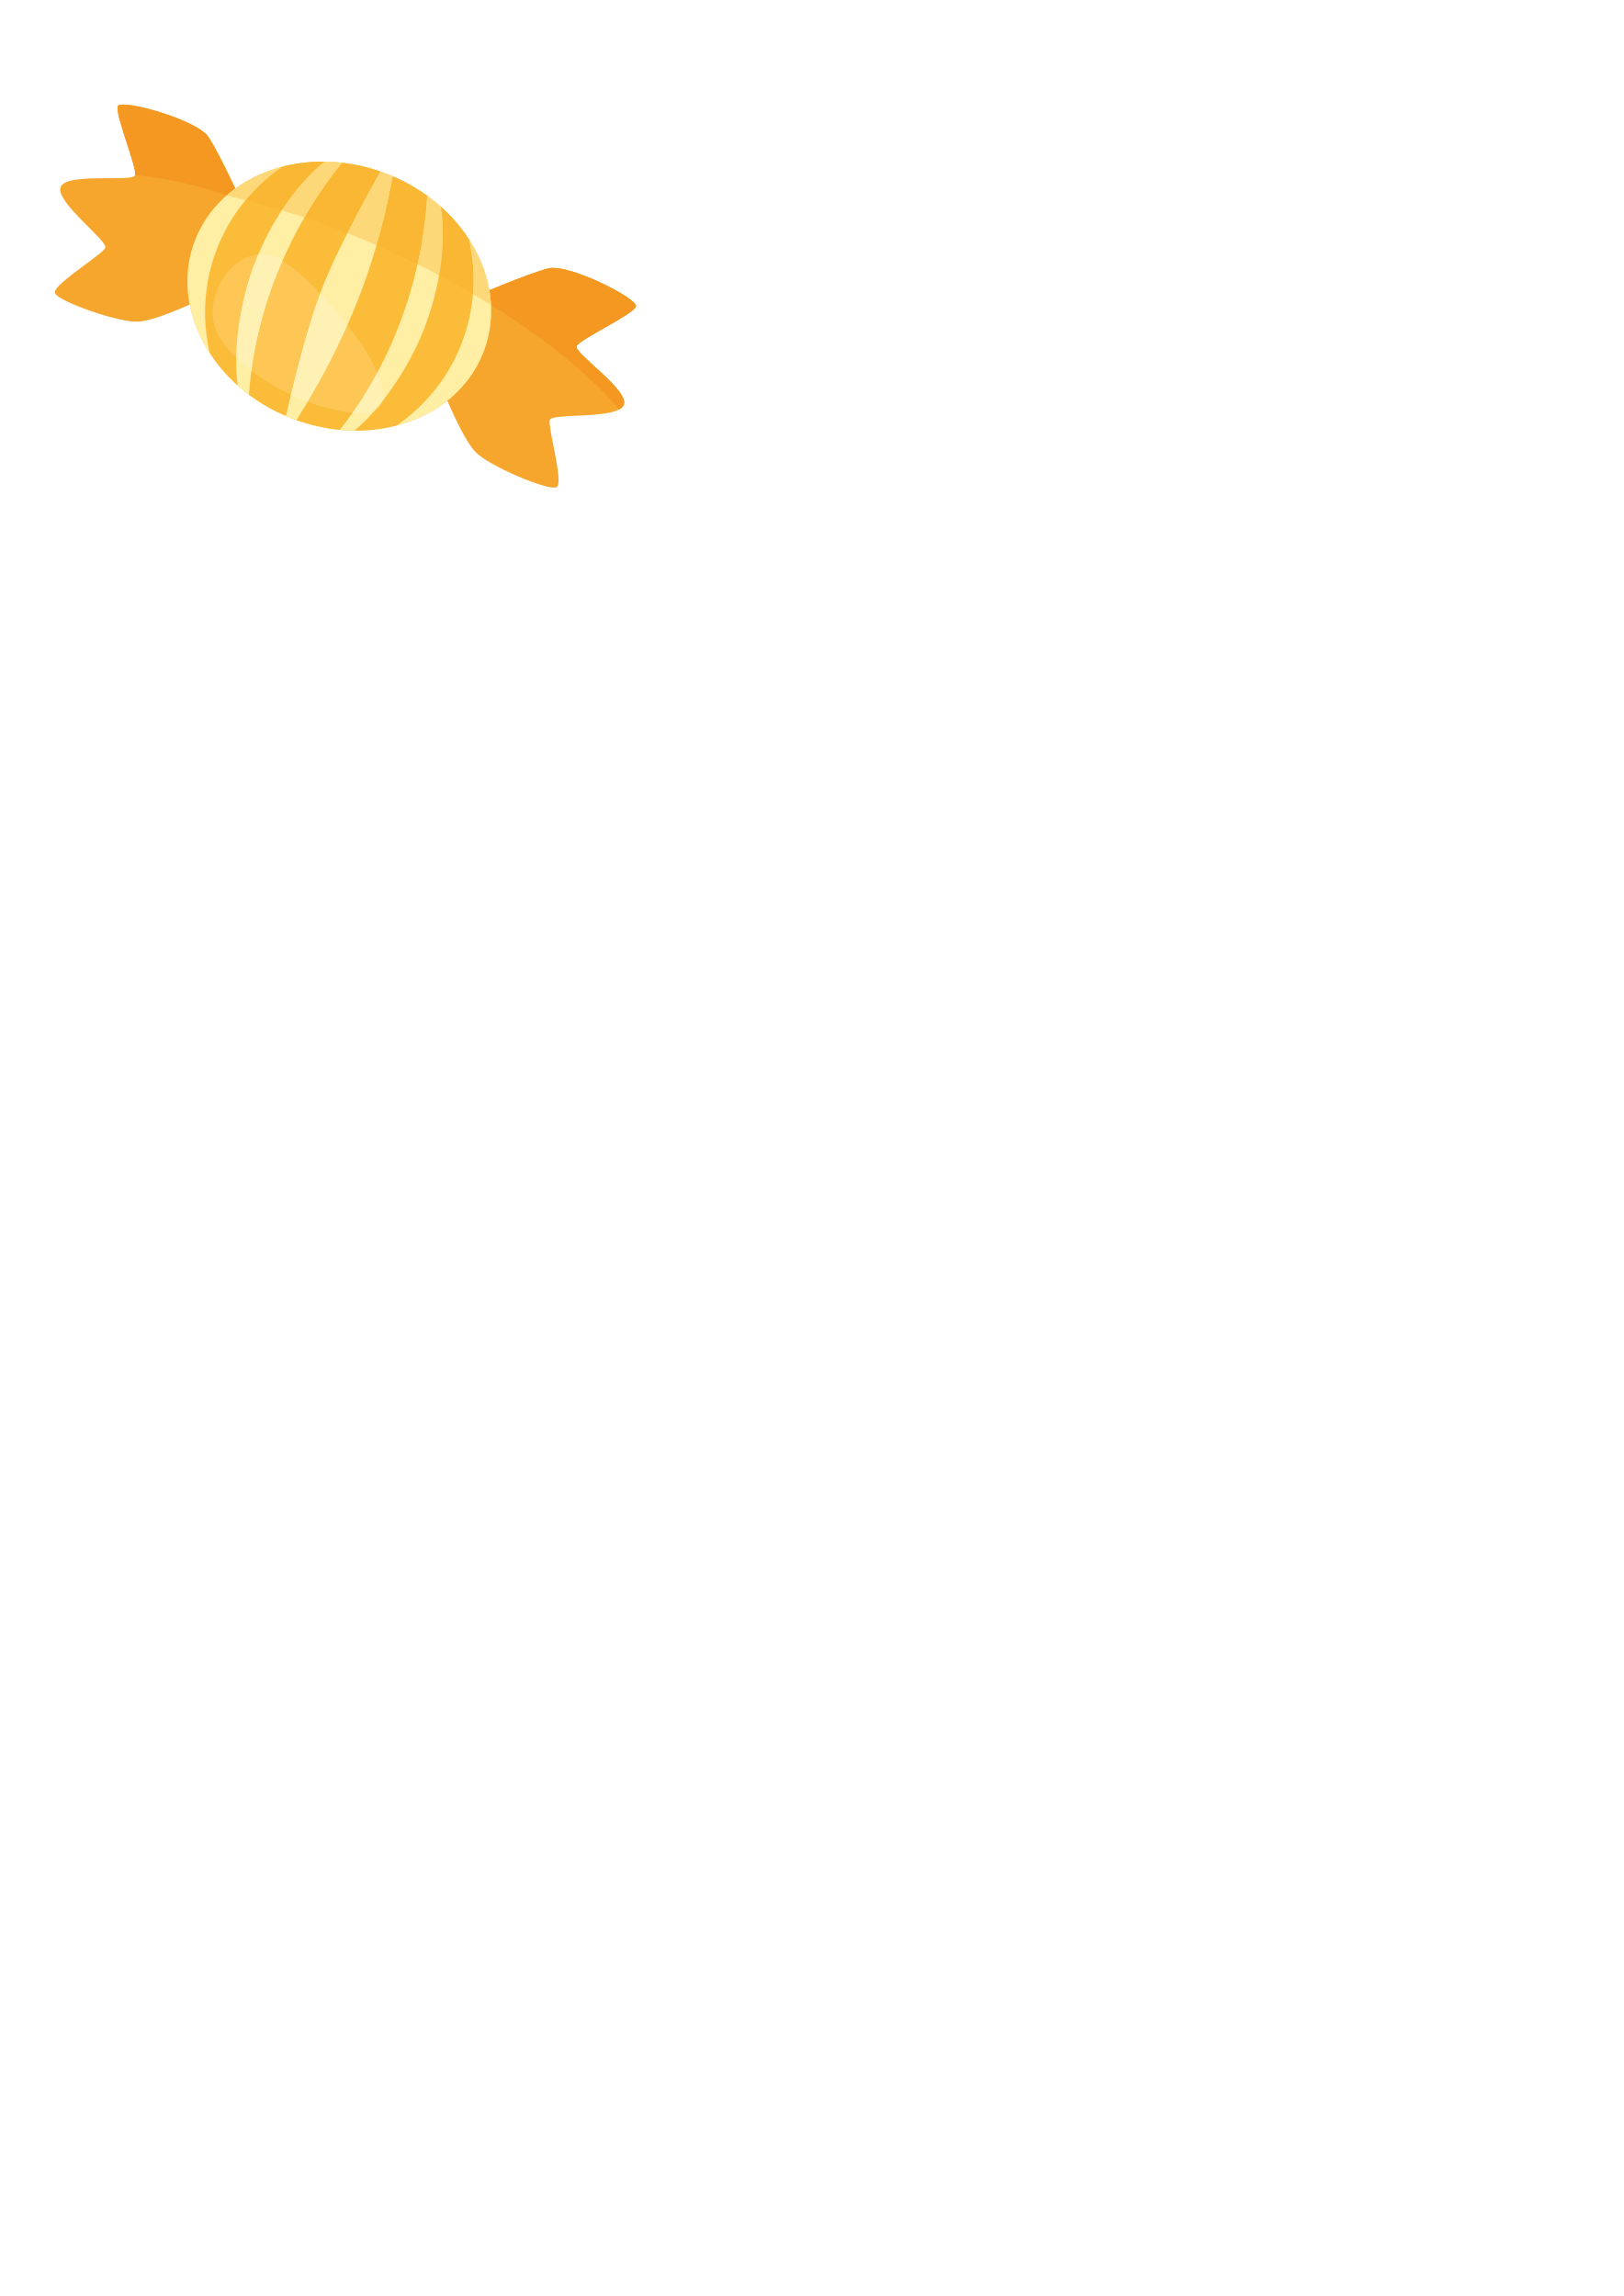
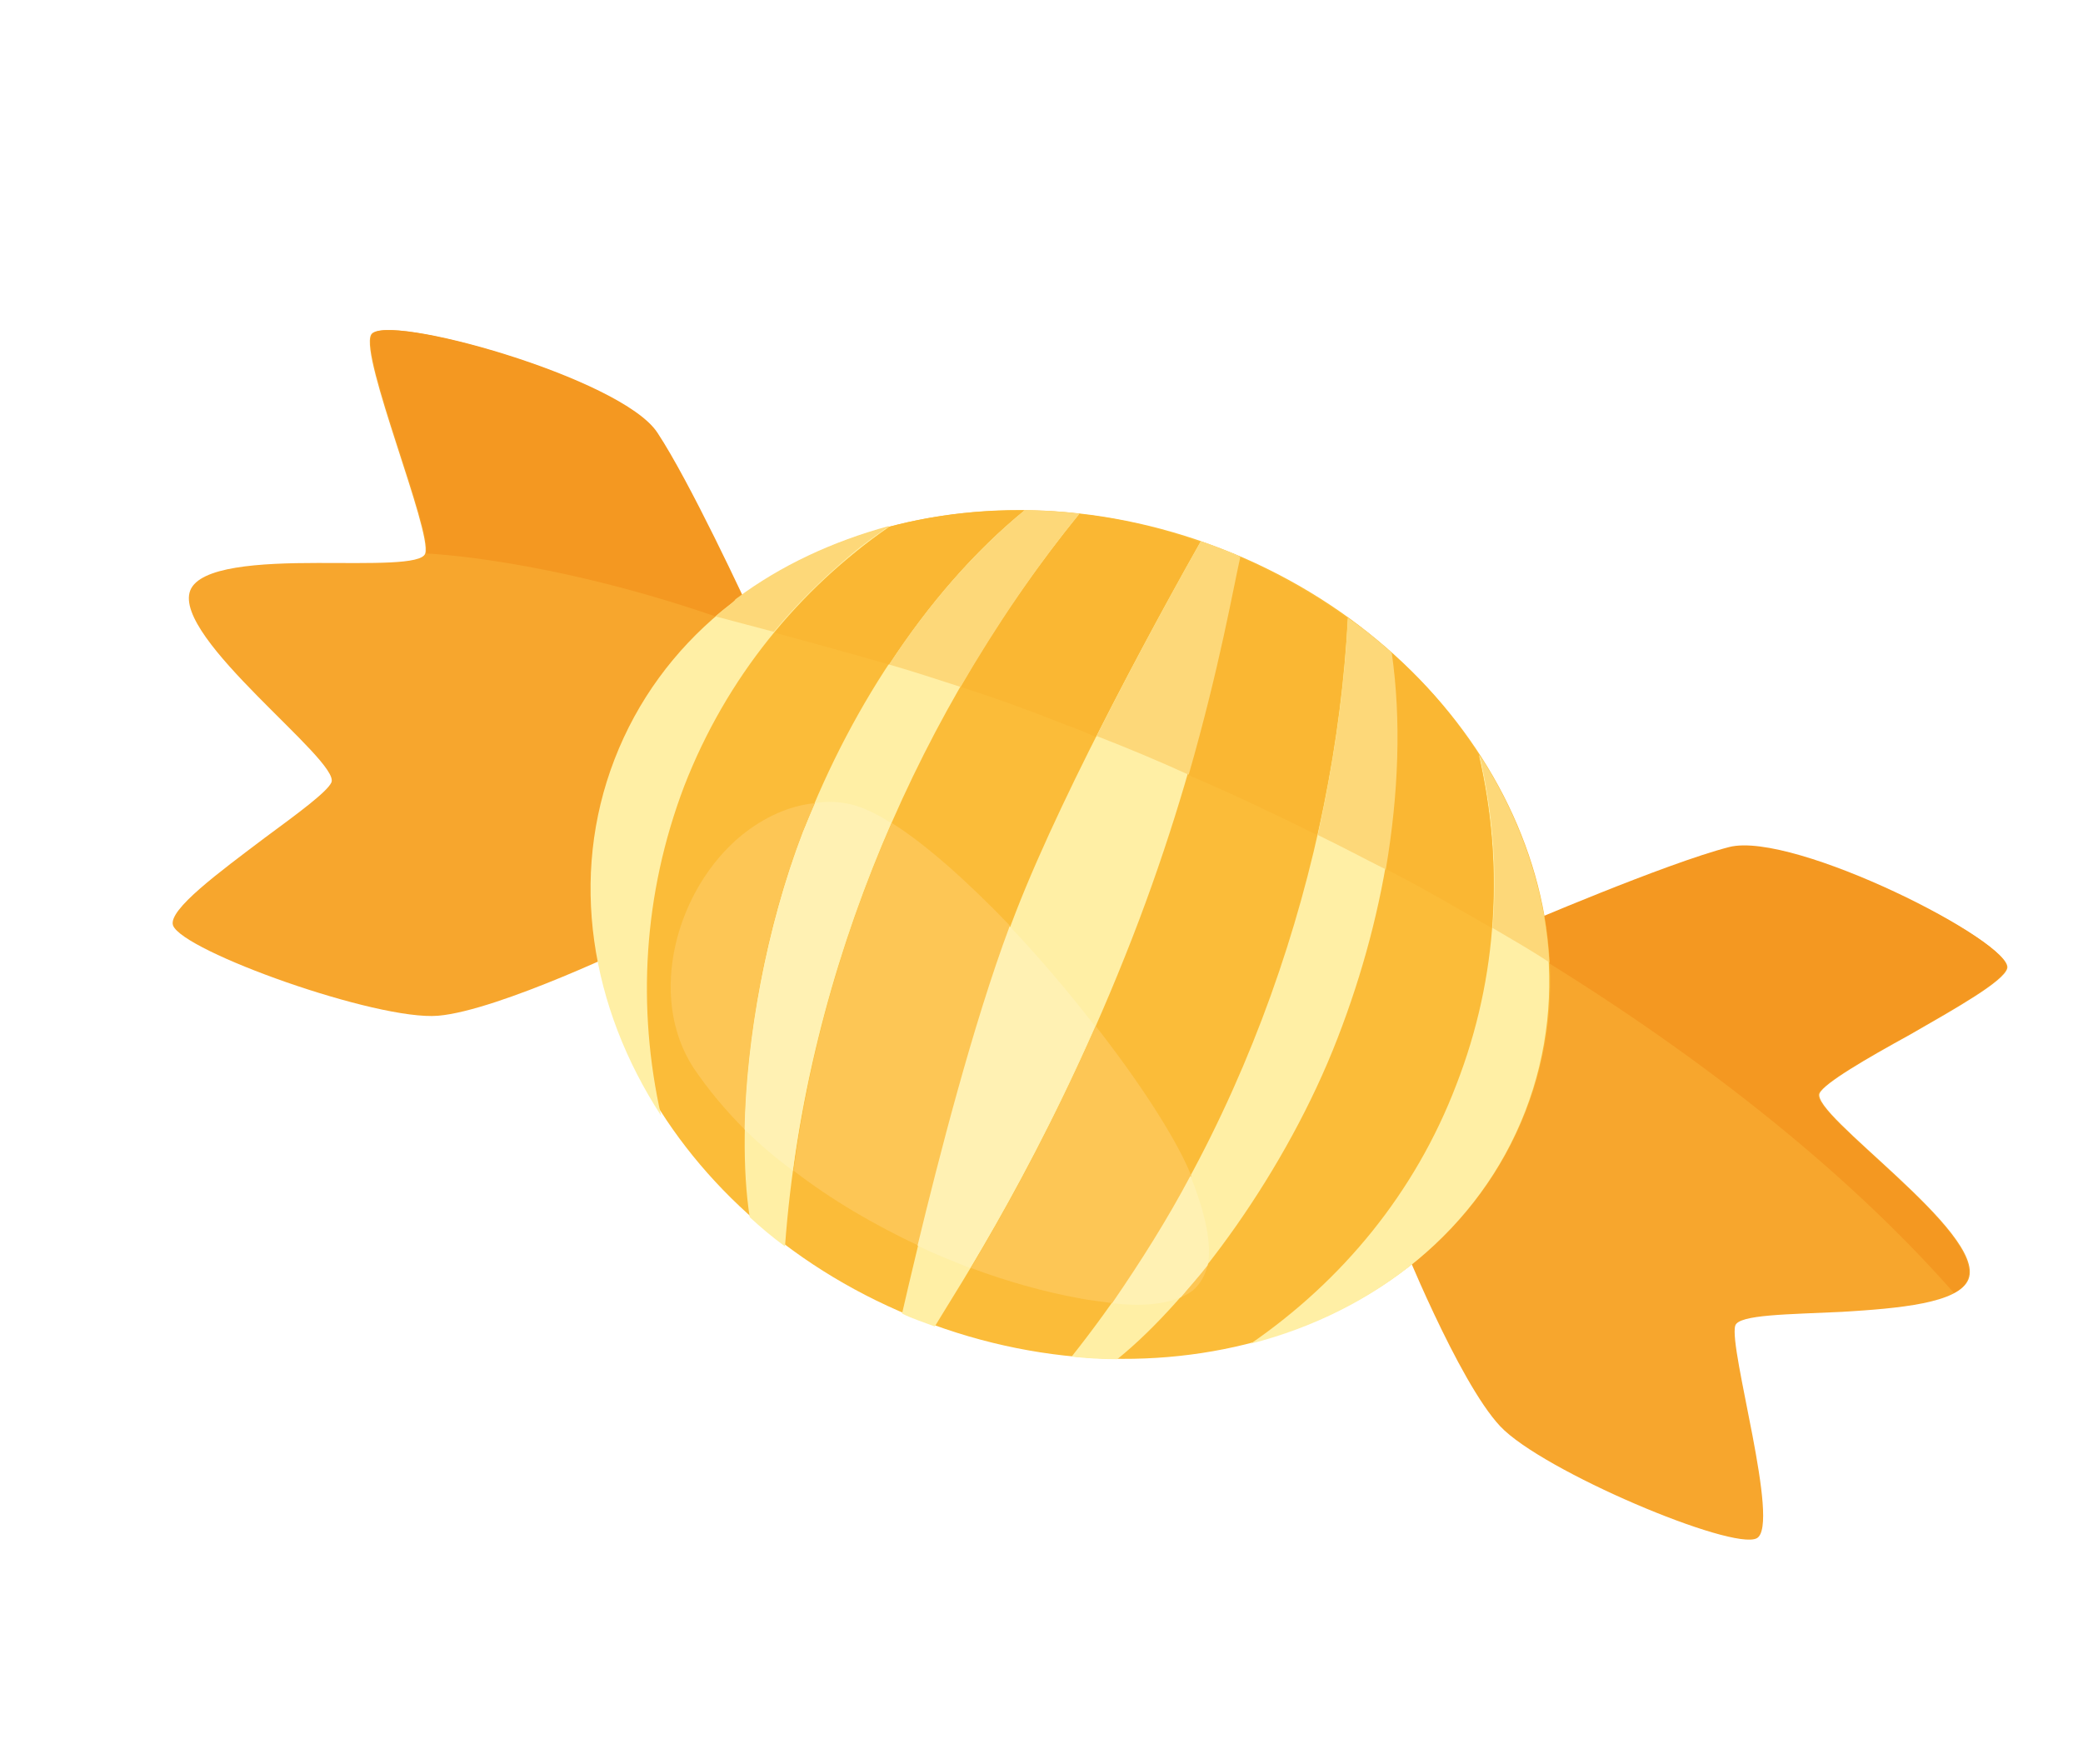
- <svg xmlns="http://www.w3.org/2000/svg" version="1.1" id="Layer_1" x="0px" y="0px" viewBox="0 0 595.28 841.89" style="enable-background:new 0 0 595.28 841.89;" xml:space="preserve">
+ <svg xmlns="http://www.w3.org/2000/svg" version="1.1" id="Layer_1" x="0px" y="0px" viewBox="0 0 242 204.9" style="enable-background:new 0 0 242 204.9;" xml:space="preserve">
  <style type="text/css">
	.st0{fill:#F7A62D;}
	.st1{fill:#F49821;}
	.st2{fill:#FBBC39;}
	.st3{fill:#FFEFA5;}
	.st4{fill:#FDE2B3;}
	.st5{fill:#F69F22;}
	.st6{fill:#FAB733;}
	.st7{fill:#FDD879;}
	.st8{fill:#F7A829;}
	.st9{fill:#FDC655;}
	.st10{fill:#FFF1B3;}
</style>
  <g>
-     <path class="st0" d="M74.52,109.39c0,0-16.45,8.01-23.62,8.55c-7.17,0.54-29.7-7.48-30.75-10.47c-0.62-1.75,5.4-6.25,10.73-10.2   c3.8-2.81,7.25-5.35,7.72-6.39c1.11-2.52-18.47-16.85-16.36-22.3c1.09-2.82,8.12-3.17,14.77-3.22c6.22-0.04,12.12,0.18,12.52-1.09   c0.84-2.62-7.64-22.77-6.3-25.41c1.35-2.67,29.02,4.97,33.22,11.38c4.19,6.41,11.92,23.38,11.92,23.38L74.52,109.39L74.52,109.39z" />
-     <path class="st0" d="M162.55,143.46c0,0,6.77,16.99,11.71,22.22c4.94,5.23,26.99,14.46,29.79,12.96c2.79-1.5-3.34-22.08-2.47-24.69   c0.42-1.26,6.24-1.31,12.4-1.64c6.62-0.35,13.63-1.02,14.72-3.84c2.11-5.45-18.43-19.05-17.29-21.56   c0.55-1.21,5.45-3.97,10.46-6.82c5.38-3.07,10.9-6.25,11.31-7.73c0.8-2.88-24.81-15.87-32.22-13.94   c-7.42,1.92-24.56,9.26-24.56,9.26L162.55,143.46L162.55,143.46z" />
-     <path class="st1" d="M43.24,38.9c-1.34,2.64,7.14,22.79,6.3,25.41c0,0,13.84,0.49,33.58,7.34c0,0,3.31,0.64,4.92,1.26   c-1.54-3.34-7.91-17.02-11.58-22.64C72.27,43.86,44.59,36.23,43.24,38.9L43.24,38.9z" />
-     <path class="st1" d="M200.95,98.42c-7.42,1.92-24.56,9.26-24.56,9.26l-0.6,1.55c21.4,12.78,39,26.86,51.3,40.85   c0.79-0.44,1.35-0.97,1.6-1.61c2.11-5.45-18.43-19.05-17.29-21.56c0.55-1.21,5.45-3.97,10.46-6.82c5.38-3.07,10.9-6.25,11.31-7.73   C233.98,109.48,208.37,96.5,200.95,98.42L200.95,98.42z" />
-     <path class="st2" d="M141.76,63.72c29.21,11.3,45.11,40.56,35.52,65.34c-9.59,24.79-41.04,35.72-70.25,24.41   c-29.21-11.3-45.11-40.56-35.52-65.34C81.1,63.35,112.55,52.42,141.76,63.72L141.76,63.72z" />
-     <path class="st3" d="M125.39,59.67c-1.84-0.23-4.57-0.4-6.42-0.4c-10.57,8.69-19.73,22.08-25.63,37.34   c-5.9,15.26-7.89,33.81-6.18,44.8c1.34,1.22,2.59,2.3,4.11,3.36C93.56,111.97,107.52,81.62,125.39,59.67L125.39,59.67z" />
-     <path class="st3" d="M79.53,91.26c4.88-12.6,13.32-22.82,23.83-30.09c-14.77,3.95-26.57,13.28-31.87,26.97   c-5.3,13.7-2.8,28.75,5.42,41.39C74.02,117.09,74.65,103.86,79.53,91.26L79.53,91.26z" />
-     <path class="st3" d="M156.61,71.76c1.52,1.06,3.66,2.79,5.03,4.04c1.97,13.55-0.28,29.59-6.19,44.84   c-5.9,15.26-16.92,30.31-25.59,37.29c-1.81,0-3.46-0.05-5.3-0.28C144.95,131.85,155.05,100.02,156.61,71.76L156.61,71.76z" />
-     <path class="st3" d="M169.23,125.96c4.88-12.6,5.54-25.84,2.65-38.28c8.22,12.64,10.69,27.69,5.39,41.39   c-5.3,13.7-17.38,23.3-31.87,26.97C155.91,148.78,164.36,138.56,169.23,125.96L169.23,125.96z" />
-     <path class="st3" d="M139.48,62.89c-3.53,6.2-15.62,27.88-21.51,43.1c-5.98,15.44-11.69,40.05-13.15,46.6   c1.23,0.6,2.52,1.01,3.84,1.51c2.46-4.18,12.77-19.7,22.1-42.99c9.11-22.74,12.1-41.19,13.24-46.46   C142.66,64.08,140.96,63.38,139.48,62.89L139.48,62.89z" />
-     <path class="st4" d="M86.28,69.14L86.28,69.14c8.47-6.16,19.26-9.63,30.8-9.86C105.61,59.5,94.81,62.92,86.28,69.14L86.28,69.14z" />
-     <path class="st5" d="M85.43,69.77c0.08-0.06,0.15-0.12,0.23-0.17c0.2-0.15,0.41-0.3,0.61-0.45l0,0   C86,69.34,85.71,69.55,85.43,69.77L85.43,69.77z" />
-     <path class="st6" d="M125.39,59.67c-4.95,6.09-9.61,12.82-13.8,20.07c4.1,1.34,8.19,2.78,12.25,4.36c1.18,0.45,2.34,0.91,3.51,1.38   c5-9.91,10.05-18.93,12.13-22.58C134.81,61.27,130.07,60.21,125.39,59.67L125.39,59.67z M85.67,69.59c5.1-3.82,11.1-6.65,17.7-8.42   c-1.5,1.04-2.96,2.13-4.37,3.29c-3.28,2.68-6.3,5.68-9.02,8.97c4.37,1.16,8.83,2.39,13.31,3.72c4.61-7.04,9.94-13.15,15.68-17.88   c-0.63-0.01-1.26,0-1.89,0.01c-11.54,0.23-22.34,3.7-30.8,9.86C86.07,69.29,85.87,69.44,85.67,69.59L85.67,69.59z" />
-     <path class="st7" d="M118.97,59.27c-5.74,4.72-11.07,10.83-15.68,17.88c2.76,0.82,5.54,1.68,8.31,2.59   c4.19-7.25,8.84-13.98,13.8-20.07C123.23,59.43,121.09,59.29,118.97,59.27L118.97,59.27z" />
-     <path class="st7" d="M84.23,70.72c-0.37,0.31-0.74,0.61-1.1,0.93c2.26,0.58,4.54,1.17,6.85,1.78c2.72-3.29,5.75-6.29,9.02-8.97   c1.41-1.15,2.87-2.25,4.37-3.29c-6.6,1.76-12.6,4.6-17.7,8.42c-0.08,0.06-0.15,0.12-0.23,0.17C85.03,70.08,84.63,70.39,84.23,70.72   L84.23,70.72z" />
-     <path class="st4" d="M142.16,63.88C142.16,63.88,142.16,63.88,142.16,63.88C142.16,63.88,142.16,63.88,142.16,63.88L142.16,63.88z    M142.09,63.85C142.09,63.85,142.09,63.85,142.09,63.85C142.09,63.85,142.09,63.85,142.09,63.85L142.09,63.85z M142.02,63.83   C142.02,63.83,142.03,63.83,142.02,63.83C142.03,63.83,142.03,63.83,142.02,63.83L142.02,63.83z M141.95,63.8c0,0,0.01,0,0.01,0   C141.96,63.8,141.96,63.8,141.95,63.8L141.95,63.8z M141.89,63.78L141.89,63.78C141.9,63.78,141.89,63.78,141.89,63.78   L141.89,63.78z M141.82,63.75c0.01,0,0.01,0,0.01,0.01C141.83,63.75,141.82,63.75,141.82,63.75L141.82,63.75z" />
-     <path class="st6" d="M161.64,75.8C161.64,75.8,161.64,75.81,161.64,75.8c1.13,7.77,0.87,16.35-0.66,25.14   c4.26,2.25,8.4,4.55,12.42,6.89c0.55-6.79,0.02-13.58-1.5-20.14C169.11,83.41,165.66,79.39,161.64,75.8L161.64,75.8z M141.61,63.67   c0.84,0.33,1.67,0.67,2.39,0.97c-0.76,3.5-2.33,12.79-5.96,25.29c5.15,2.25,10.16,4.58,15.04,6.99c1.92-8.53,3.08-16.99,3.53-25.15   c0,0,0,0,0,0c-4.33-3.13-9.17-5.8-14.45-7.89c0,0,0,0,0,0c-0.02-0.01-0.04-0.02-0.06-0.02c0,0-0.01,0-0.01,0   c-0.02-0.01-0.04-0.01-0.06-0.02c0,0-0.01,0-0.01,0c-0.02-0.01-0.04-0.02-0.06-0.02c0,0-0.01,0-0.01,0   c-0.02-0.01-0.04-0.01-0.06-0.02l0,0c-0.02-0.01-0.04-0.02-0.06-0.02c-0.01,0-0.01,0-0.01-0.01c-0.02-0.01-0.04-0.02-0.06-0.02l0,0   l0,0C141.71,63.7,141.66,63.68,141.61,63.67L141.61,63.67z" />
-     <path class="st4" d="M179.31,105.89c0.03,0.18,0.07,0.36,0.1,0.53c0,0,0,0,0,0C179.37,106.24,179.34,106.06,179.31,105.89   L179.31,105.89z" />
-     <path class="st8" d="M180.02,111.81c0,0.01,0,0.01,0,0.02c0,0,0,0,0.01,0C180.02,111.82,180.02,111.82,180.02,111.81   C180.02,111.81,180.02,111.81,180.02,111.81L180.02,111.81z M179.41,106.42C179.41,106.42,179.41,106.42,179.41,106.42   L179.41,106.42L179.41,106.42C179.41,106.42,179.41,106.42,179.41,106.42L179.41,106.42z" />
-     <path class="st5" d="M179.41,106.42c0.31,1.79,0.52,3.59,0.61,5.39c0,0,0,0,0.01,0C179.93,110.01,179.72,108.21,179.41,106.42   L179.41,106.42L179.41,106.42z" />
-     <path class="st7" d="M156.61,71.76c-0.45,8.16-1.61,16.62-3.53,25.15c2.67,1.32,5.31,2.66,7.89,4.03   c1.54-8.79,1.8-17.37,0.67-25.14c0,0,0,0-0.01,0C160.05,74.39,158.38,73.04,156.61,71.76C156.61,71.77,156.61,71.76,156.61,71.76   L156.61,71.76z" />
-     <path class="st7" d="M171.89,87.7c1.52,6.56,2.05,13.35,1.5,20.14c2.25,1.31,4.46,2.64,6.62,3.99c0-0.01,0-0.01,0-0.02   c-0.09-1.8-0.3-3.6-0.61-5.39c0,0,0,0,0,0c-0.03-0.18-0.06-0.36-0.1-0.53C178.12,99.57,175.59,93.39,171.89,87.7L171.89,87.7z" />
-     <path class="st7" d="M139.48,62.89c-2.08,3.65-7.13,12.68-12.13,22.58c3.62,1.44,7.18,2.93,10.69,4.46   c3.63-12.5,5.2-21.8,5.96-25.29c-0.72-0.3-1.55-0.64-2.39-0.97C140.9,63.39,140.19,63.14,139.48,62.89L139.48,62.89z" />
-     <path class="st9" d="M103.58,95.59c-5.49,12.55-9.52,26.2-11.42,40.41c4.44,3.41,9.43,6.33,14.5,8.7   c2.39-9.93,6.44-25.62,10.7-37.09C112.52,102.52,107.64,98.13,103.58,95.59L103.58,95.59z M86.23,96.96   c-7.6,6.22-11.07,18.74-5.58,27.07c1.66,2.52,3.67,4.9,5.93,7.14c0.21-10.44,2.43-23.38,6.76-34.56c0.44-1.13,0.89-2.24,1.36-3.34   C91.55,93.61,88.67,94.96,86.23,96.96L86.23,96.96z" />
-     <path class="st10" d="M94.69,93.27c-0.47,1.1-0.92,2.22-1.36,3.34c-4.32,11.17-6.55,24.11-6.76,34.56c1.72,1.7,3.6,3.32,5.58,4.83   c1.91-14.22,5.93-27.86,11.42-40.41c-2.04-1.28-3.87-2.09-5.38-2.28C97,93.15,95.83,93.14,94.69,93.27L94.69,93.27z" />
-     <path class="st9" d="M140.29,147.01c-1.02,1.3-2.05,2.54-3.07,3.71c0.51-0.23,0.96-0.5,1.35-0.82   C139.45,149.18,140.02,148.21,140.29,147.01L140.29,147.01z M127.33,119.23c-5.44,12.31-10.85,21.89-14.54,28.06   c4.33,1.63,8.59,2.82,12.47,3.53c1.43,0.26,2.75,0.45,3.96,0.57c3.35-4.77,6.38-9.72,9.1-14.77c-0.06-0.15-0.12-0.31-0.19-0.46   C136.37,131.85,132.31,125.62,127.33,119.23L127.33,119.23z" />
-     <path class="st10" d="M138.33,136.63c-2.72,5.06-5.75,10-9.1,14.77c3.52,0.35,6.15,0.13,7.99-0.68c1.02-1.17,2.05-2.41,3.07-3.71   C140.83,144.55,140.12,141.09,138.33,136.63L138.33,136.63z" />
-     <path class="st10" d="M117.35,107.61c-4.26,11.48-8.31,27.16-10.7,37.09c2.04,0.96,4.1,1.82,6.14,2.59   c3.69-6.17,9.1-15.76,14.54-28.06C124.25,115.28,120.82,111.27,117.35,107.61L117.35,107.61z" />
+     <path class="st0" d="M74.5,109.4c0,0-16.5,8-23.6,8.6s-29.7-7.5-30.8-10.5c-0.6-1.8,5.4-6.2,10.7-10.2c3.8-2.8,7.2-5.3,7.7-6.4   c1.1-2.5-18.5-16.8-16.4-22.3c1.1-2.8,8.1-3.2,14.8-3.2c6.2,0,12.1,0.2,12.5-1.1c0.8-2.6-7.6-22.8-6.3-25.4c1.3-2.7,29,5,33.2,11.4   c4.2,6.4,11.9,23.4,11.9,23.4L74.5,109.4L74.5,109.4z" />
+     <path class="st0" d="M162.6,143.5c0,0,6.8,17,11.7,22.2s27,14.5,29.8,13c2.8-1.5-3.3-22.1-2.5-24.7c0.4-1.3,6.2-1.3,12.4-1.6   c6.6-0.4,13.6-1,14.7-3.8c2.1-5.4-18.4-19.1-17.3-21.6c0.6-1.2,5.4-4,10.5-6.8c5.4-3.1,10.9-6.2,11.3-7.7   c0.8-2.9-24.8-15.9-32.2-13.9c-7.4,1.9-24.6,9.3-24.6,9.3L162.6,143.5L162.6,143.5z" />
+     <path class="st1" d="M43.2,38.9c-1.3,2.6,7.1,22.8,6.3,25.4c0,0,13.8,0.5,33.6,7.3c0,0,3.3,0.6,4.9,1.3c-1.5-3.3-7.9-17-11.6-22.6   C72.3,43.9,44.6,36.2,43.2,38.9L43.2,38.9z" />
+     <path class="st1" d="M200.9,98.4c-7.4,1.9-24.6,9.3-24.6,9.3l-0.6,1.6c21.4,12.8,39,26.9,51.3,40.9c0.8-0.4,1.4-1,1.6-1.6   c2.1-5.4-18.4-19.1-17.3-21.6c0.6-1.2,5.4-4,10.5-6.8c5.4-3.1,10.9-6.2,11.3-7.7C234,109.5,208.4,96.5,200.9,98.4L200.9,98.4z" />
+     <path class="st2" d="M141.8,63.7c29.2,11.3,45.1,40.6,35.5,65.3c-9.6,24.8-41,35.7-70.2,24.4c-29.2-11.3-45.1-40.6-35.5-65.3   S112.6,52.4,141.8,63.7L141.8,63.7z" />
+     <path class="st3" d="M125.4,59.7c-1.8-0.2-4.6-0.4-6.4-0.4C108.4,68,99.2,81.3,93.3,96.6s-7.9,33.8-6.2,44.8   c1.3,1.2,2.6,2.3,4.1,3.4C93.6,112,107.5,81.6,125.4,59.7L125.4,59.7z" />
+     <path class="st3" d="M79.5,91.3c4.9-12.6,13.3-22.8,23.8-30.1c-14.8,4-26.6,13.3-31.9,27c-5.3,13.7-2.8,28.8,5.4,41.4   C74,117.1,74.7,103.9,79.5,91.3L79.5,91.3z" />
+     <path class="st3" d="M156.6,71.8c1.5,1.1,3.7,2.8,5,4c2,13.6-0.3,29.6-6.2,44.8c-5.9,15.3-16.9,30.3-25.6,37.3   c-1.8,0-3.5-0.1-5.3-0.3C144.9,131.9,155.1,100,156.6,71.8L156.6,71.8z" />
+     <path class="st3" d="M169.2,126c4.9-12.6,5.5-25.8,2.6-38.3c8.2,12.6,10.7,27.7,5.4,41.4c-5.3,13.7-17.4,23.3-31.9,27   C155.9,148.8,164.4,138.6,169.2,126L169.2,126z" />
+     <path class="st3" d="M139.5,62.9c-3.5,6.2-15.6,27.9-21.5,43.1c-6,15.4-11.7,40.1-13.2,46.6c1.2,0.6,2.5,1,3.8,1.5   c2.5-4.2,12.8-19.7,22.1-43c9.1-22.7,12.1-41.2,13.2-46.5C142.7,64.1,141,63.4,139.5,62.9L139.5,62.9z" />
+     <path class="st4" d="M86.3,69.1L86.3,69.1c8.5-6.2,19.3-9.6,30.8-9.9C105.6,59.5,94.8,62.9,86.3,69.1L86.3,69.1z" />
+     <path class="st5" d="M85.4,69.8c0.1-0.1,0.2-0.1,0.2-0.2c0.2-0.2,0.4-0.3,0.6-0.4l0,0C86,69.3,85.7,69.5,85.4,69.8L85.4,69.8z" />
+     <path class="st6" d="M125.4,59.7c-4.9,6.1-9.6,12.8-13.8,20.1c4.1,1.3,8.2,2.8,12.2,4.4c1.2,0.4,2.3,0.9,3.5,1.4   c5-9.9,10-18.9,12.1-22.6C134.8,61.3,130.1,60.2,125.4,59.7L125.4,59.7z M85.7,69.6c5.1-3.8,11.1-6.7,17.7-8.4   c-1.5,1-3,2.1-4.4,3.3c-3.3,2.7-6.3,5.7-9,9c4.4,1.2,8.8,2.4,13.3,3.7c4.6-7,9.9-13.2,15.7-17.9c-0.6,0-1.3,0-1.9,0   c-11.5,0.2-22.3,3.7-30.8,9.9C86.1,69.3,85.9,69.4,85.7,69.6L85.7,69.6z" />
+     <path class="st7" d="M119,59.3c-5.7,4.7-11.1,10.8-15.7,17.9c2.8,0.8,5.5,1.7,8.3,2.6c4.2-7.2,8.8-14,13.8-20.1   C123.2,59.4,121.1,59.3,119,59.3L119,59.3z" />
+     <path class="st7" d="M84.2,70.7c-0.4,0.3-0.7,0.6-1.1,0.9c2.3,0.6,4.5,1.2,6.8,1.8c2.7-3.3,5.8-6.3,9-9c1.4-1.2,2.9-2.2,4.4-3.3   c-6.6,1.8-12.6,4.6-17.7,8.4c-0.1,0.1-0.2,0.1-0.2,0.2C85,70.1,84.6,70.4,84.2,70.7L84.2,70.7z" />
+     <path class="st4" d="M142.2,63.9L142.2,63.9L142.2,63.9L142.2,63.9z M142.1,63.8L142.1,63.8L142.1,63.8L142.1,63.8z M142,63.8   C142,63.8,142,63.8,142,63.8C142,63.8,142,63.8,142,63.8L142,63.8z M141.9,63.8L141.9,63.8C142,63.8,142,63.8,141.9,63.8   L141.9,63.8z M141.9,63.8L141.9,63.8C141.9,63.8,141.9,63.8,141.9,63.8L141.9,63.8z M141.8,63.7C141.8,63.7,141.8,63.7,141.8,63.7   C141.8,63.7,141.8,63.7,141.8,63.7L141.8,63.7z" />
+     <path class="st6" d="M161.6,75.8C161.6,75.8,161.6,75.8,161.6,75.8c1.1,7.8,0.9,16.3-0.7,25.1c4.3,2.2,8.4,4.6,12.4,6.9   c0.6-6.8,0-13.6-1.5-20.1C169.1,83.4,165.7,79.4,161.6,75.8L161.6,75.8z M141.6,63.7c0.8,0.3,1.7,0.7,2.4,1   c-0.8,3.5-2.3,12.8-6,25.3c5.1,2.2,10.2,4.6,15,7c1.9-8.5,3.1-17,3.5-25.2l0,0c-4.3-3.1-9.2-5.8-14.4-7.9l0,0c0,0,0,0-0.1,0h0   c0,0,0,0-0.1,0h0c0,0,0,0-0.1,0h0c0,0,0,0-0.1,0l0,0c0,0,0,0-0.1,0c0,0,0,0,0,0c0,0,0,0-0.1,0l0,0l0,0   C141.7,63.7,141.7,63.7,141.6,63.7L141.6,63.7z" />
+     <path class="st4" d="M179.3,105.9c0,0.2,0.1,0.4,0.1,0.5l0,0C179.4,106.2,179.3,106.1,179.3,105.9L179.3,105.9z" />
+     <path class="st8" d="M180,111.8C180,111.8,180,111.8,180,111.8C180,111.8,180,111.8,180,111.8C180,111.8,180,111.8,180,111.8   L180,111.8L180,111.8z M179.4,106.4L179.4,106.4L179.4,106.4L179.4,106.4L179.4,106.4L179.4,106.4z" />
+     <path class="st5" d="M179.4,106.4c0.3,1.8,0.5,3.6,0.6,5.4c0,0,0,0,0,0C179.9,110,179.7,108.2,179.4,106.4L179.4,106.4L179.4,106.4   z" />
+     <path class="st7" d="M156.6,71.8c-0.4,8.2-1.6,16.6-3.5,25.2c2.7,1.3,5.3,2.7,7.9,4c1.5-8.8,1.8-17.4,0.7-25.1c0,0,0,0,0,0   C160.1,74.4,158.4,73,156.6,71.8C156.6,71.8,156.6,71.8,156.6,71.8L156.6,71.8z" />
+     <path class="st7" d="M171.9,87.7c1.5,6.6,2.1,13.3,1.5,20.1c2.2,1.3,4.5,2.6,6.6,4c0,0,0,0,0,0c-0.1-1.8-0.3-3.6-0.6-5.4l0,0   c0-0.2-0.1-0.4-0.1-0.5C178.1,99.6,175.6,93.4,171.9,87.7L171.9,87.7z" />
+     <path class="st7" d="M139.5,62.9c-2.1,3.7-7.1,12.7-12.1,22.6c3.6,1.4,7.2,2.9,10.7,4.5c3.6-12.5,5.2-21.8,6-25.3   c-0.7-0.3-1.6-0.6-2.4-1C140.9,63.4,140.2,63.1,139.5,62.9L139.5,62.9z" />
+     <path class="st9" d="M103.6,95.6c-5.5,12.6-9.5,26.2-11.4,40.4c4.4,3.4,9.4,6.3,14.5,8.7c2.4-9.9,6.4-25.6,10.7-37.1   C112.5,102.5,107.6,98.1,103.6,95.6L103.6,95.6z M86.2,97c-7.6,6.2-11.1,18.7-5.6,27.1c1.7,2.5,3.7,4.9,5.9,7.1   c0.2-10.4,2.4-23.4,6.8-34.6c0.4-1.1,0.9-2.2,1.4-3.3C91.6,93.6,88.7,95,86.2,97L86.2,97z" />
+     <path class="st10" d="M94.7,93.3c-0.5,1.1-0.9,2.2-1.4,3.3c-4.3,11.2-6.6,24.1-6.8,34.6c1.7,1.7,3.6,3.3,5.6,4.8   c1.9-14.2,5.9-27.9,11.4-40.4c-2-1.3-3.9-2.1-5.4-2.3C97,93.1,95.8,93.1,94.7,93.3L94.7,93.3z" />
+     <path class="st9" d="M140.3,147c-1,1.3-2.1,2.5-3.1,3.7c0.5-0.2,1-0.5,1.4-0.8C139.4,149.2,140,148.2,140.3,147L140.3,147z    M127.3,119.2c-5.4,12.3-10.8,21.9-14.5,28.1c4.3,1.6,8.6,2.8,12.5,3.5c1.4,0.3,2.8,0.4,4,0.6c3.4-4.8,6.4-9.7,9.1-14.8   c-0.1-0.1-0.1-0.3-0.2-0.5C136.4,131.9,132.3,125.6,127.3,119.2L127.3,119.2z" />
+     <path class="st10" d="M138.3,136.6c-2.7,5.1-5.8,10-9.1,14.8c3.5,0.4,6.1,0.1,8-0.7c1-1.2,2.1-2.4,3.1-3.7   C140.8,144.6,140.1,141.1,138.3,136.6L138.3,136.6z" />
+     <path class="st10" d="M117.3,107.6c-4.3,11.5-8.3,27.2-10.7,37.1c2,1,4.1,1.8,6.1,2.6c3.7-6.2,9.1-15.8,14.5-28.1   C124.2,115.3,120.8,111.3,117.3,107.6L117.3,107.6z" />
  </g>
</svg>
